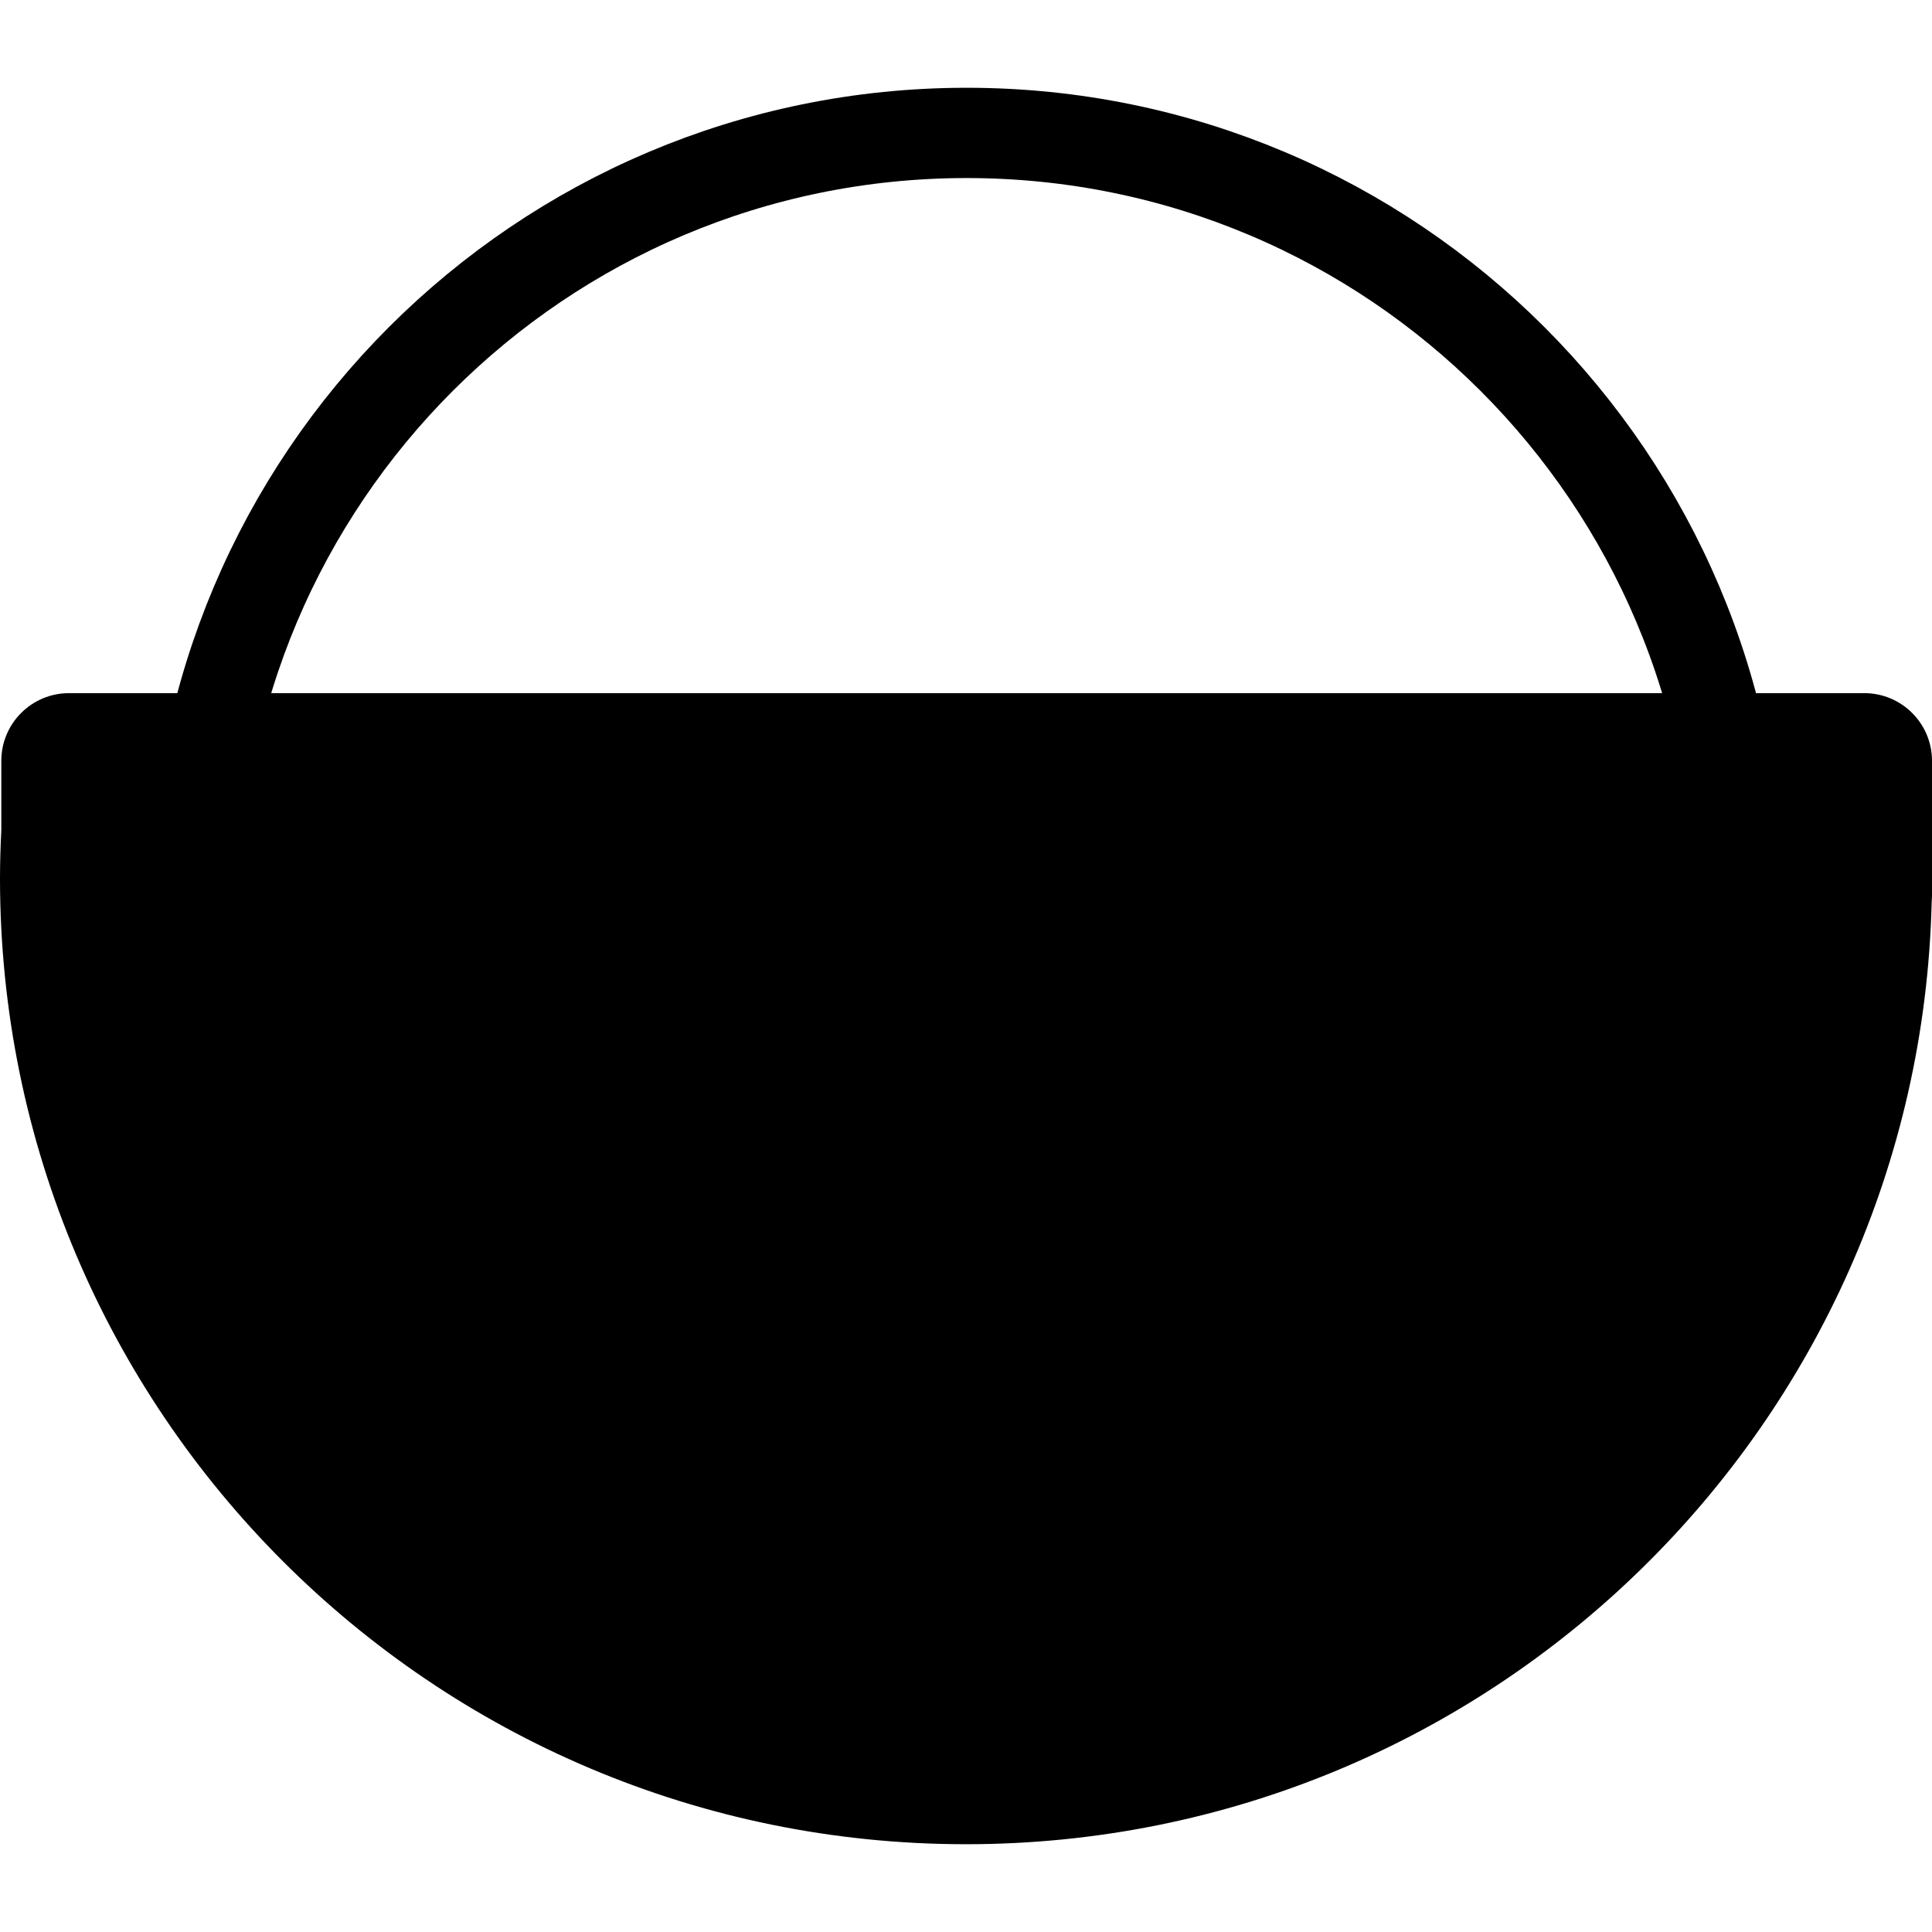
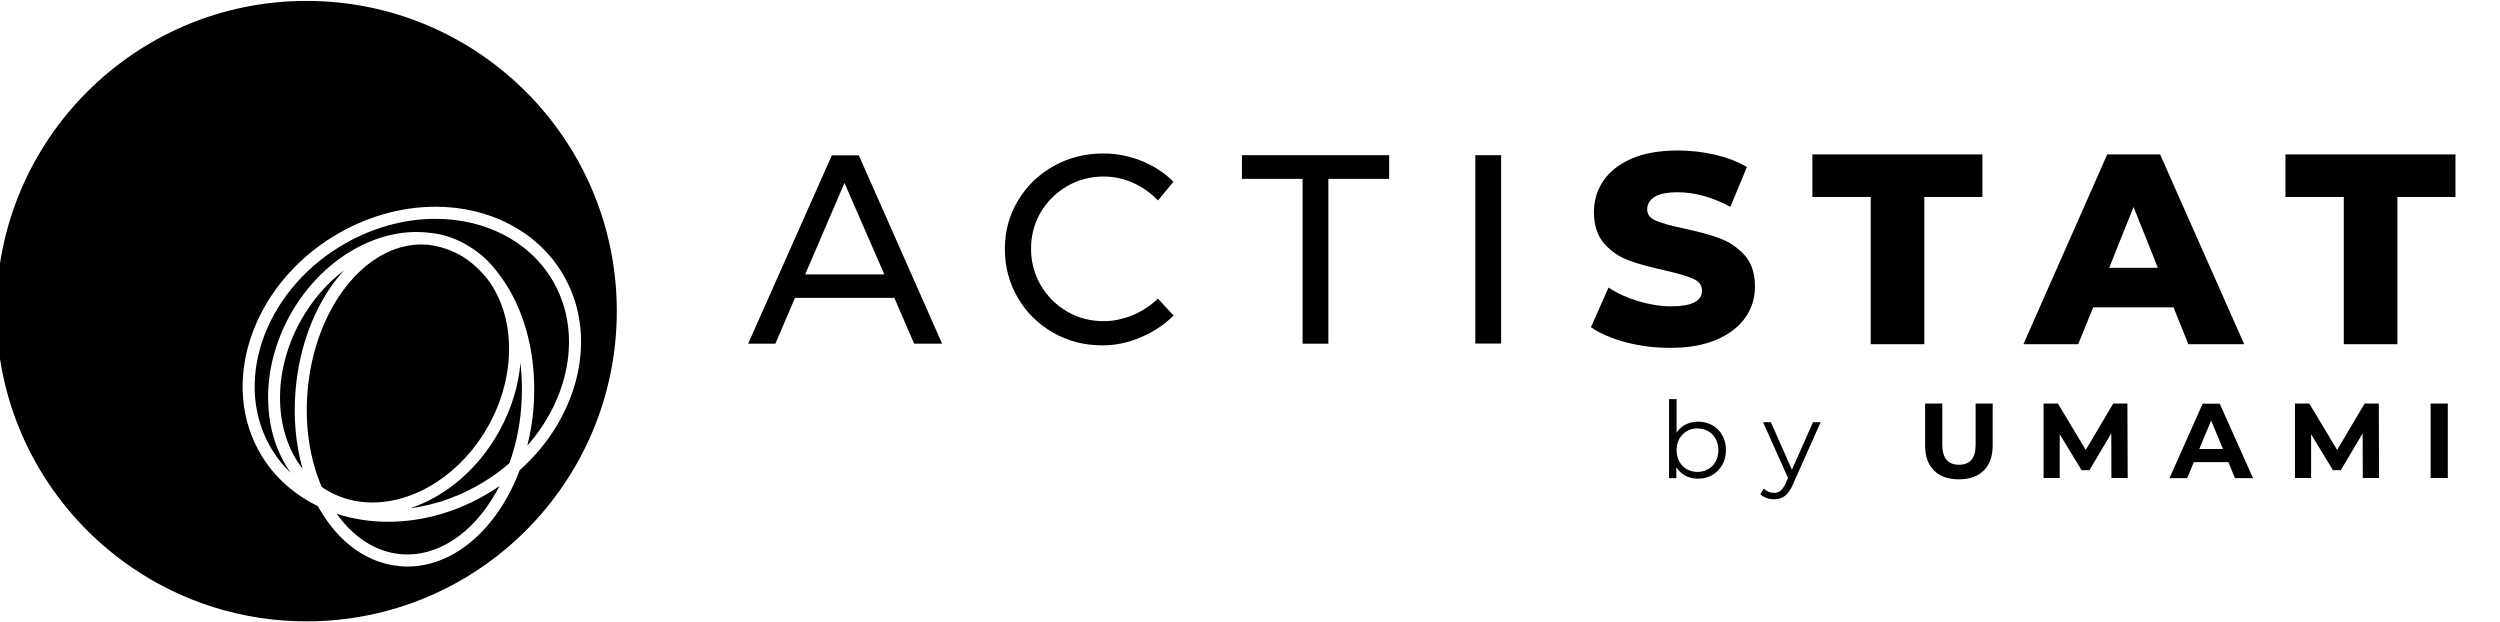
- <svg xmlns="http://www.w3.org/2000/svg" viewBox="0 0 428 389.11" width="20" height="20">
-   <circle cx="214.15" cy="181" r="171" fill="none" stroke="currentColor" stroke-miterlimit="10" stroke-width="20" />
-   <path d="M413,134.11H15.29a15,15,0,0,0-15,15v15.3C.12,168,0,171.52,0,175.11c0,118.19,95.81,214,214,214,116.4,0,211.1-92.94,213.93-208.67,0-.44.07-.88.07-1.33v-30A15,15,0,0,0,413,134.11Z" />
+ <svg xmlns="http://www.w3.org/2000/svg" viewBox="0 0 1920.0 477.1" width="1920" height="477">
+   <path d="M383.4,331c-15.9,29-41.1,50.3-68.4,59.4c19.5-2.5,38.8-9.4,56.4-20.2c7.1-4.3,13.7-9.2,19.7-14.4c4.6-12.9,7.8-27,9-41.8   c1-12,0.8-23.9-0.5-35.3C398.1,296.1,392.8,314,383.4,331z" />
+   <path d="M297.9,400.8c-13.8,0-27.1-2.1-39.4-6.1c12.7,17.8,29.7,29.3,49.3,31c1.7,0.2,3.3,0.2,5,0.2c28.3,0,54.4-20.8,70.7-52.6   c-2.3,1.6-4.7,3.2-7.2,4.7C352,392.9,324.9,400.8,297.9,400.8z" />
+   <path d="M258.9,213.7c1.7-2.1,3.4-4.2,5.2-6.1c-13.2,10-24.9,23.4-33.6,39.3c-22,39.9-20.1,85.2,1.7,113.1   c-5.3-18.9-7.2-39.7-5.3-61C229.8,266.3,241.1,236.1,258.9,213.7z" />
+   <path d="M375.3,326.5c21.6-39.3,20.1-83.8-0.8-111.8c-5.9-7.4-12.6-13.5-19.8-17.9c-0.6-0.3-1.2-0.7-1.8-1   c-7.3-4-15.2-6.6-23.6-7.7c-0.3,0-0.6-0.1-0.8-0.1c-1.6-0.1-3.3-0.2-5-0.2c-43.5,0-81.9,49.2-87.4,112   c-2.4,27.4,1.8,53.2,10.8,74.2c1.9,1.3,3.8,2.5,5.9,3.7c10.1,5.5,21.2,8.3,33.1,8.3C320.4,385.9,355.4,362.6,375.3,326.5z" />
+   <path d="M235.3,0.7C103.7,0.7-3,107.4-3,239c0,131.6,106.7,238.3,238.3,238.3c131.6,0,238.3-106.7,238.3-238.3   C473.6,107.4,366.9,0.7,235.3,0.7z M399,361.2c-5.4,14.4-12.7,27.6-21.6,38.8c-18.1,22.7-41,35.2-64.6,35.2c-1.9,0-3.9-0.1-5.8-0.3   c-24.7-2.2-46.6-17.7-61.7-43.8c-0.4-0.8-0.9-1.5-1.3-2.3c-17.9-8.7-32.9-21.8-43.1-38.5c-33.2-54.2-8.4-129.9,55.1-168.8   c24.3-14.8,51.4-22.7,78.4-22.7c41.4,0,77.7,18.9,97,50.5C460.3,256.4,445.3,319.9,399,361.2z" />
+   <path d="M423.5,214.1c-17.6-28.8-51-46-89.1-46c-25.3,0-50.7,7.4-73.5,21.3c-59.2,36.2-82.6,106.2-52.1,156.1   c4,6.6,8.9,12.6,14.5,17.9c-22.4-30.9-24.1-78.9-0.9-121c21.5-39,59.7-64.2,97.4-64.2c3.7,0,7.2,0.2,10.8,0.7   c10.7,1.1,20.8,4.8,30.1,10.7c8,4.9,14.9,11.2,20.5,18.6c3.5,4.4,6.8,9.2,9.9,14.4c14.8,25.6,21.3,58.3,18.4,92.3   c-0.8,9.4-2.4,18.5-4.6,27.4C438.3,304.3,447.3,253.1,423.5,214.1z" />
+   <path d="M686.8,228.8h-76.3L595.4,264h-20.9l64.3-144.7h20.7L723.5,264H702L686.8,228.8z M679.1,210.8l-30.6-70.3l-30.2,70.3H679.1z   " />
+   <path d="M870.1,140.4c-7.3-3.2-14.8-4.8-22.5-4.8c-10.2,0-19.6,2.5-28.1,7.4c-8.5,5-15.3,11.7-20.3,20.1c-4.9,8.5-7.4,17.8-7.4,28   c0,10.1,2.5,19.4,7.4,27.9c5,8.5,11.7,15.3,20.3,20.3c8.6,5,17.9,7.4,28.1,7.4c7.6,0,15-1.6,22.3-4.6c7.3-3.1,13.8-7.3,19.4-12.7   l12,13c-7.3,7.2-15.8,12.8-25.4,16.8c-9.6,4.1-19.4,6.1-29.4,6.1c-13.8,0-26.4-3.3-37.8-9.8c-11.4-6.5-20.5-15.5-27.1-26.8   c-6.6-11.3-9.9-23.8-9.9-37.4c0-13.5,3.3-25.9,10-37.1c6.7-11.2,15.8-20.1,27.4-26.6c11.6-6.5,24.3-9.7,38.3-9.7   c10.1,0,19.8,1.9,29.3,5.7c9.4,3.8,17.6,9.1,24.5,16L889.3,154C883.8,148.2,877.4,143.7,870.1,140.4" />
+   <polygon points="1066.9,119.2 1066.9,137.4 1020.2,137.4 1020.2,264 1000.4,264 1000.4,137.4 953.8,137.4 953.8,119.2 " fill="currentColor" />
+   <rect x="1133.1" y="119.2" width="19.8" height="144.7" fill="currentColor" />
+   <path d="M1249,263c-11.1-2.9-20.1-6.8-27.1-11.7l13.5-30.4c6.5,4.3,14.1,7.8,22.7,10.4c8.6,2.6,17.1,4,25.4,4   c15.8,0,23.7-4,23.7-11.9c0-4.2-2.3-7.3-6.8-9.3c-4.5-2-11.8-4.1-21.8-6.4c-11-2.4-20.1-4.9-27.5-7.6c-7.4-2.7-13.7-7-19-13   c-5.3-6-7.9-14-7.9-24.2c0-8.9,2.4-16.9,7.3-24.1c4.9-7.2,12.1-12.8,21.8-17c9.6-4.2,21.5-6.2,35.5-6.2c9.6,0,19,1.1,28.3,3.2   c9.3,2.2,17.5,5.3,24.6,9.5l-12.7,30.6c-13.9-7.5-27.4-11.2-40.4-11.2c-8.2,0-14.2,1.2-17.9,3.6c-3.7,2.4-5.6,5.6-5.6,9.5   c0,3.9,2.2,6.8,6.7,8.7c4.4,1.9,11.6,4,21.5,6c11.1,2.4,20.3,4.9,27.6,7.6c7.3,2.7,13.6,7,19,12.9c5.3,5.9,8,13.9,8,24.1   c0,8.7-2.4,16.7-7.3,23.7c-4.9,7.1-12.2,12.7-21.9,17c-9.7,4.2-21.5,6.4-35.4,6.4C1271.6,267.3,1260.1,265.9,1249,263z" />
+   <path d="M1436.8,151.3H1392v-32.7h130.6v32.7h-44.6v113.1h-41.2V151.3z" />
+   <path d="M1669.4,236.1h-61.7l-11.5,28.3h-42.1l64.4-145.8h40.6l64.6,145.8h-42.9L1669.4,236.1z M1657.4,205.7l-18.7-46.7l-18.7,46.7   H1657.4z" />
+   <path d="M1800.2,151.3h-44.8v-32.7H1886v32.7h-44.6v113.1h-41.2V151.3z" />
+   <path d="M1315.1,326.6c3.3,1.8,5.8,4.4,7.7,7.7c1.9,3.3,2.8,7.1,2.8,11.4c0,4.3-0.9,8-2.8,11.4c-1.9,3.3-4.4,5.9-7.7,7.8   c-3.3,1.9-6.9,2.8-11,2.8c-3.6,0-6.8-0.8-9.7-2.3c-2.9-1.5-5.2-3.7-6.9-6.6v8.5h-5.6v-60.7h5.8v25.8c1.8-2.8,4.1-4.9,6.9-6.3   c2.8-1.4,6-2.2,9.4-2.2C1308.1,323.9,1311.8,324.8,1315.1,326.6z M1311.9,360.4c2.5-1.4,4.4-3.4,5.8-5.9c1.4-2.6,2.1-5.5,2.1-8.7   c0-3.3-0.7-6.2-2.1-8.7c-1.4-2.6-3.3-4.5-5.8-5.9c-2.5-1.4-5.2-2.1-8.2-2.1c-3.1,0-5.8,0.7-8.2,2.1c-2.4,1.4-4.3,3.4-5.7,5.9   c-1.4,2.6-2.1,5.5-2.1,8.7c0,3.3,0.7,6.2,2.1,8.7c1.4,2.6,3.3,4.5,5.7,5.9c2.4,1.4,5.2,2.1,8.2,2.1   C1306.7,362.5,1309.4,361.8,1311.9,360.4z" />
+   <path d="M1398.4,324.2l-21.5,48.2c-1.7,4-3.8,6.9-6.1,8.6c-2.3,1.7-5,2.5-8.3,2.5c-2.1,0-4-0.3-5.8-1c-1.8-0.7-3.4-1.6-4.7-2.9   l2.7-4.3c2.2,2.2,4.8,3.3,7.8,3.3c2,0,3.6-0.5,5-1.6c1.4-1.1,2.7-2.9,3.9-5.6l1.9-4.2l-19.2-42.9h6l16.2,36.5l16.2-36.5H1398.4z" />
+   <path d="M1485.4,361.4c-4.6-4.5-6.8-11-6.8-19.4v-32h13.2v31.6c0,10.2,4.3,15.4,12.8,15.4c4.1,0,7.3-1.2,9.5-3.7   c2.2-2.5,3.3-6.4,3.3-11.6V310h13.1v32c0,8.4-2.3,14.9-6.8,19.4c-4.6,4.5-10.9,6.8-19.1,6.8C1496.3,368.2,1489.9,365.9,1485.4,361.4   z" />
+   <path d="M1621.7,367.2l-0.1-34.3l-16.8,28.3h-6l-16.8-27.6v33.6h-12.4V310h11l21.4,35.6l21.1-35.6h10.9l0.2,57.2H1621.7z" />
+   <path d="M1711.6,355H1685l-5.1,12.3h-13.6l25.5-57.2h13.1l25.6,57.2h-13.9L1711.6,355z M1707.4,344.9l-9.1-21.9l-9.1,21.9H1707.4z" />
+   <path d="M1814.8,367.2l-0.1-34.3l-16.8,28.3h-6l-16.8-27.6v33.6h-12.4V310h11l21.4,35.6l21.1-35.6h10.9l0.2,57.2H1814.8z" />
+   <path d="M1866.9,310h13.2v57.2h-13.2V310z" />
</svg>
